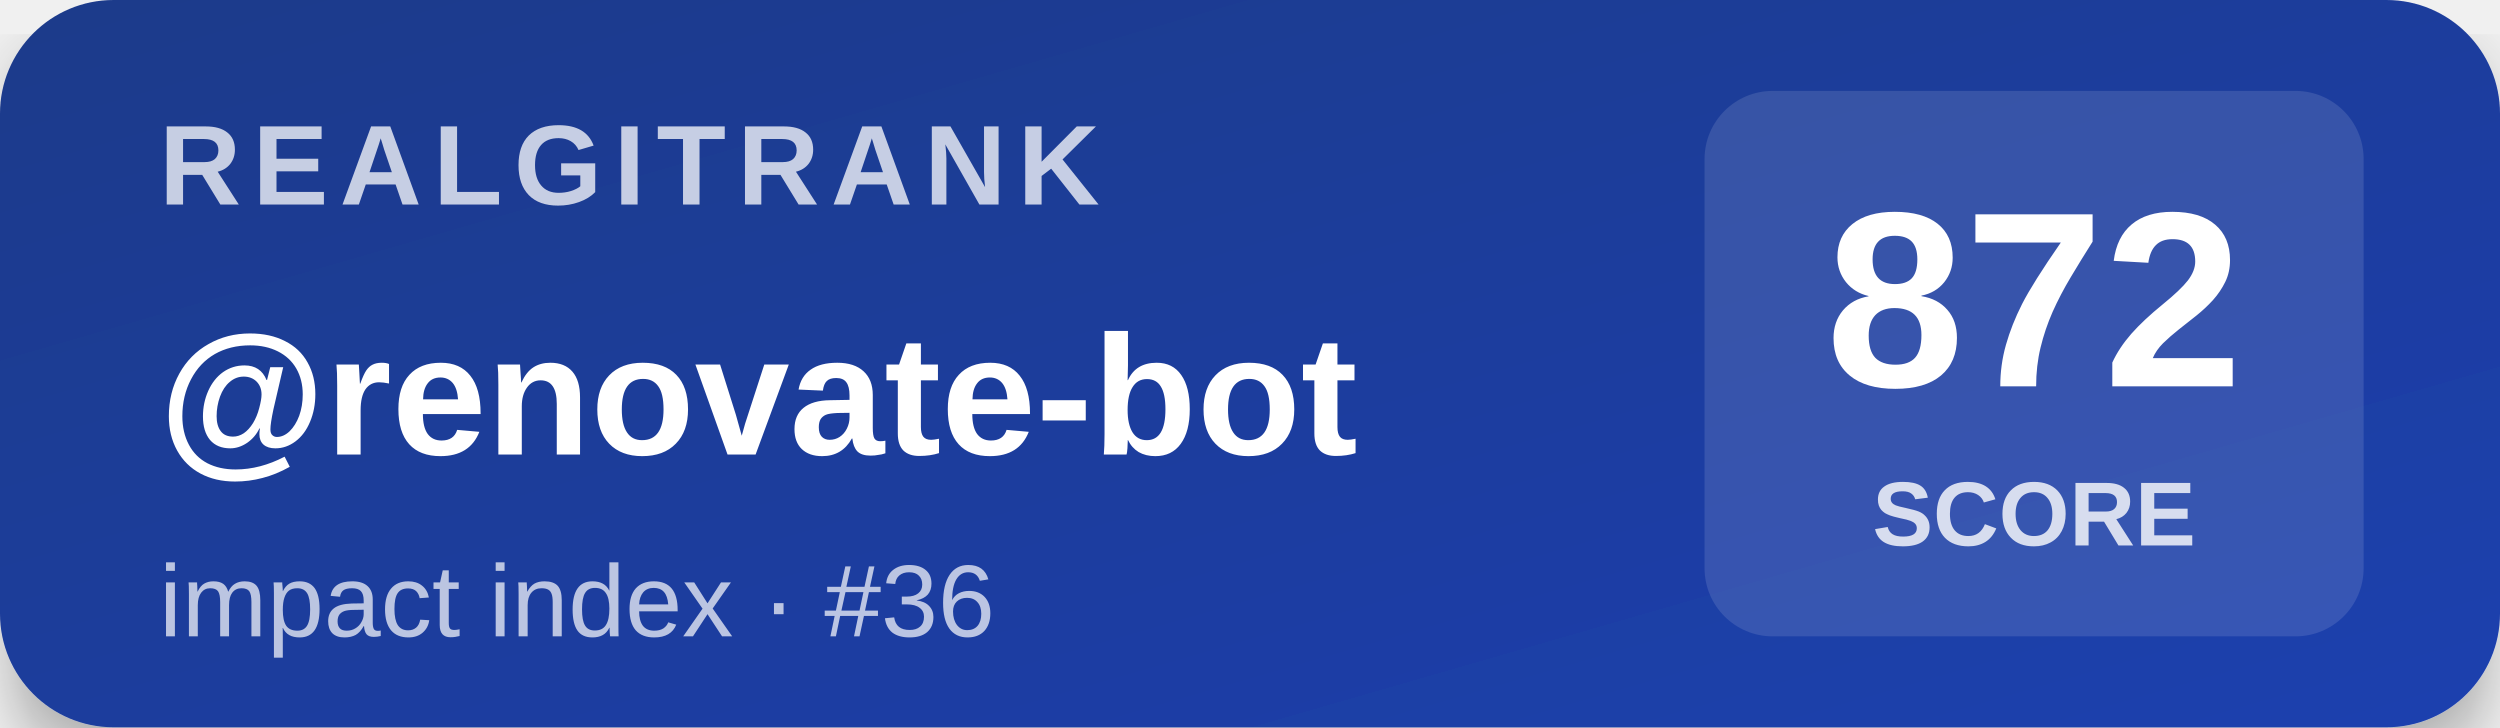
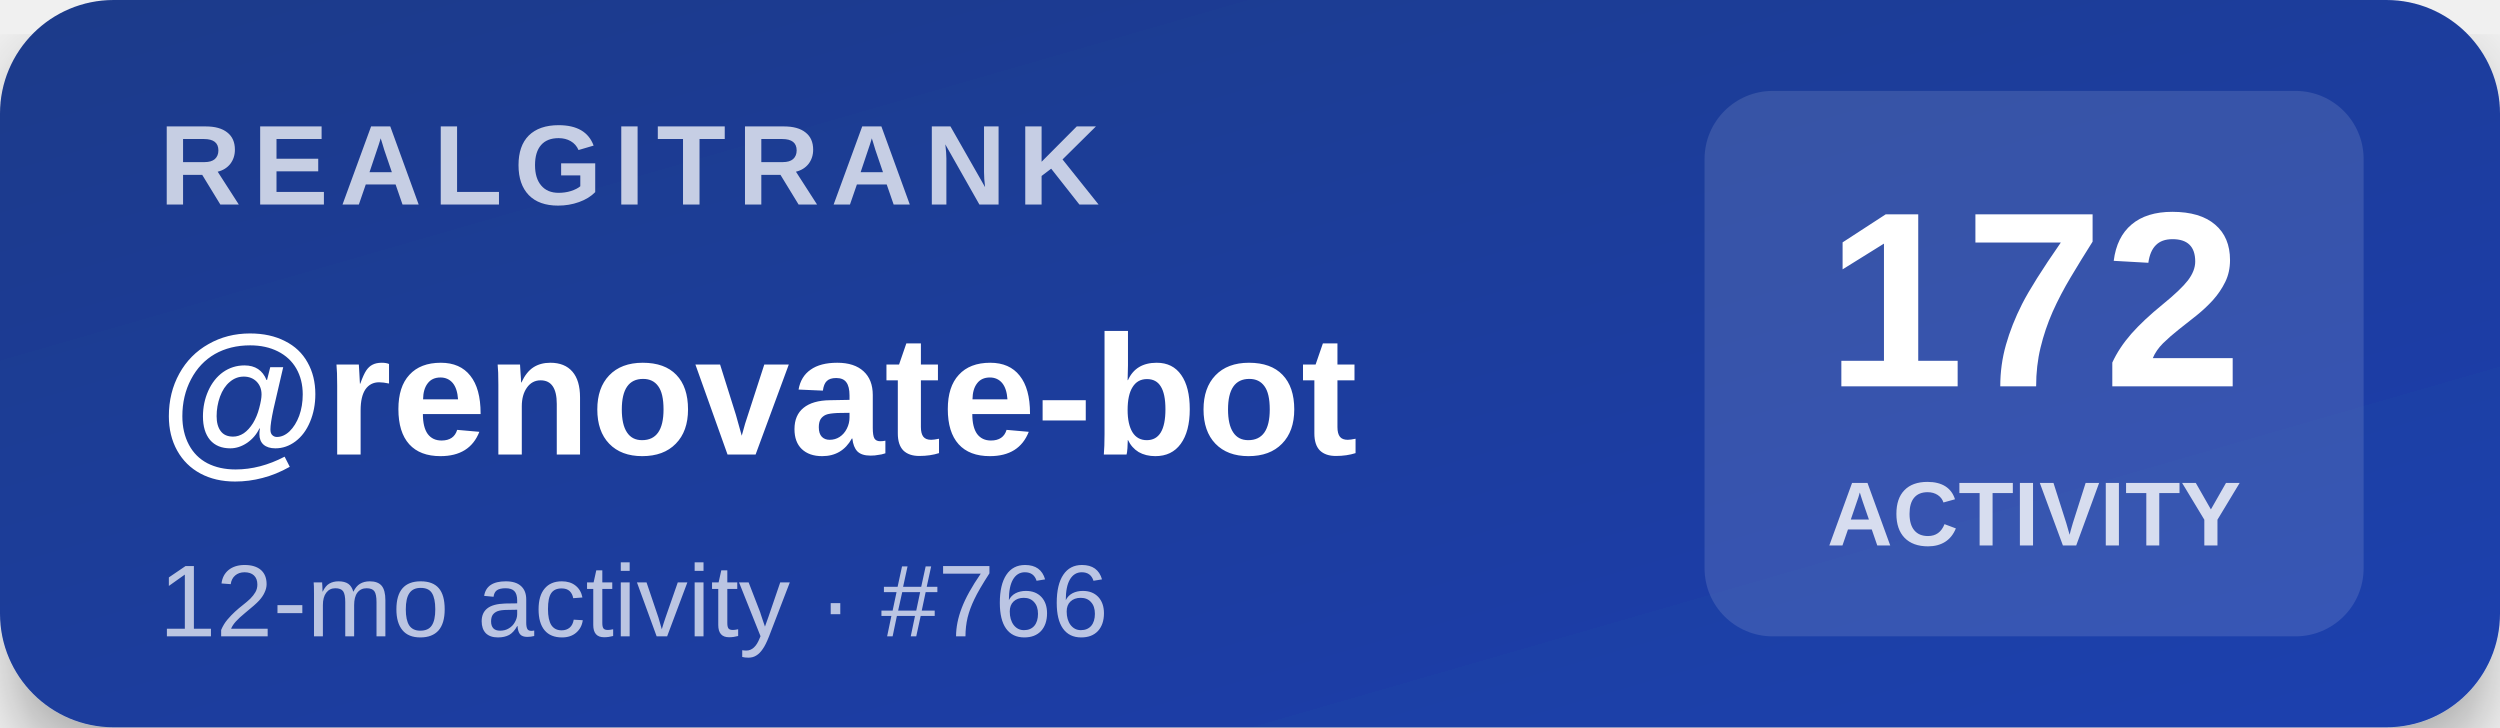
<svg xmlns="http://www.w3.org/2000/svg" width="220" height="64" viewBox="0 0 220 64">
  <defs>
    <linearGradient id="bg" x1="0" y1="0" x2="1" y2="1">
      <stop offset="0%" stop-color="#1e3a8a" />
      <stop offset="100%" stop-color="#1e40af" />
    </linearGradient>
    <filter id="shadow">
      <feDropShadow dx="0" dy="3" stdDeviation="3" flood-opacity="0.3" />
    </filter>
  </defs>
  <rect width="220" height="64" rx="10" fill="url(#bg)" filter="url(#shadow)" />
  <text x="14" y="18" font-family="Segoe UI,Arial,sans-serif" font-size="10" font-weight="700" fill="#ffffff" opacity="0.75" letter-spacing="1">REALGITRANK</text>
  <text x="14" y="40" font-family="Segoe UI,Arial,sans-serif" font-size="15" font-weight="800" fill="#ffffff">@renovate-bot</text>
-   <text x="14" y="56" font-family="Segoe UI,Arial,sans-serif" font-size="9" fill="#ffffff" opacity="0.7">impact index · #36</text>
+   <text x="14" y="56" font-family="Segoe UI,Arial,sans-serif" font-size="9" fill="#ffffff" opacity="0.7">12-mo activity · #766</text>
  <rect x="150" y="8" width="58" height="48" rx="6" fill="#ffffff" opacity="0.12" />
-   <text x="179" y="34" text-anchor="middle" font-family="Segoe UI,Arial,sans-serif" font-size="22" font-weight="900" fill="#ffffff">872</text>
-   <text x="179" y="48" text-anchor="middle" font-family="Segoe UI,Arial,sans-serif" font-size="8" font-weight="600" fill="#ffffff" opacity="0.8">SCORE</text>
+   <text x="179" y="34" text-anchor="middle" font-family="Segoe UI,Arial,sans-serif" font-size="22" font-weight="900" fill="#ffffff">172</text>
+   <text x="179" y="48" text-anchor="middle" font-family="Segoe UI,Arial,sans-serif" font-size="8" font-weight="600" fill="#ffffff" opacity="0.8">ACTIVITY</text>
</svg>
